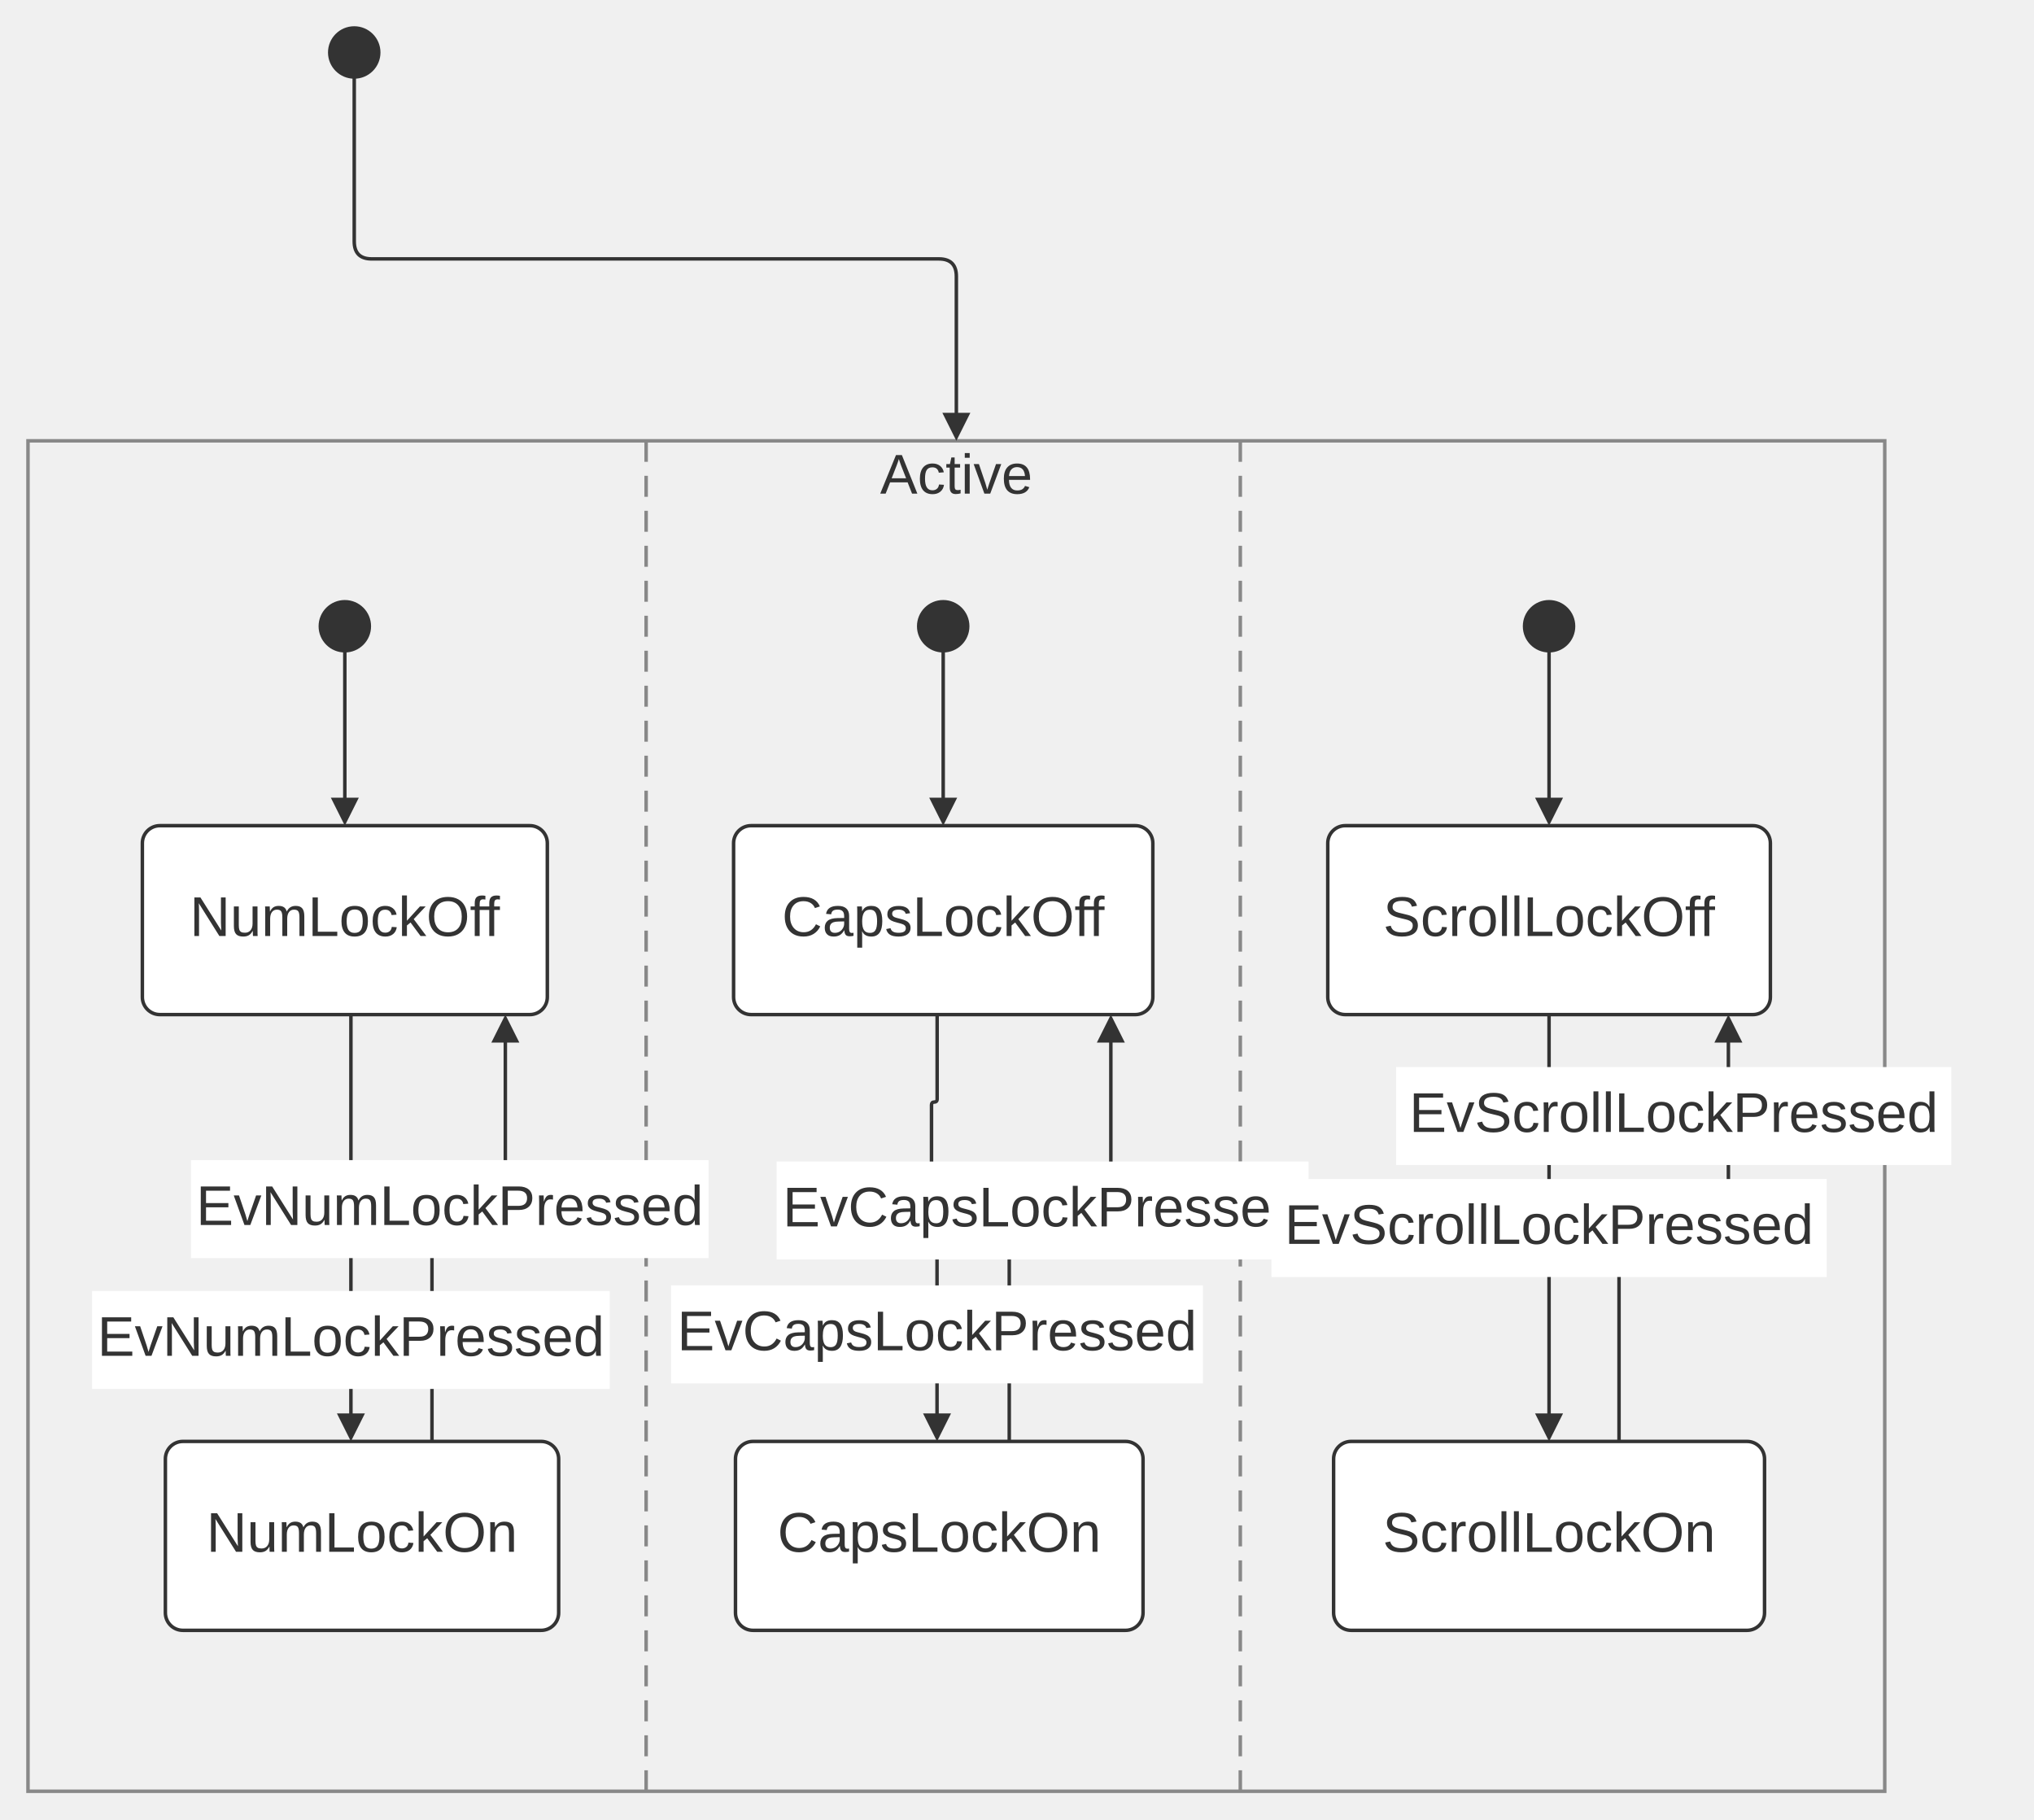
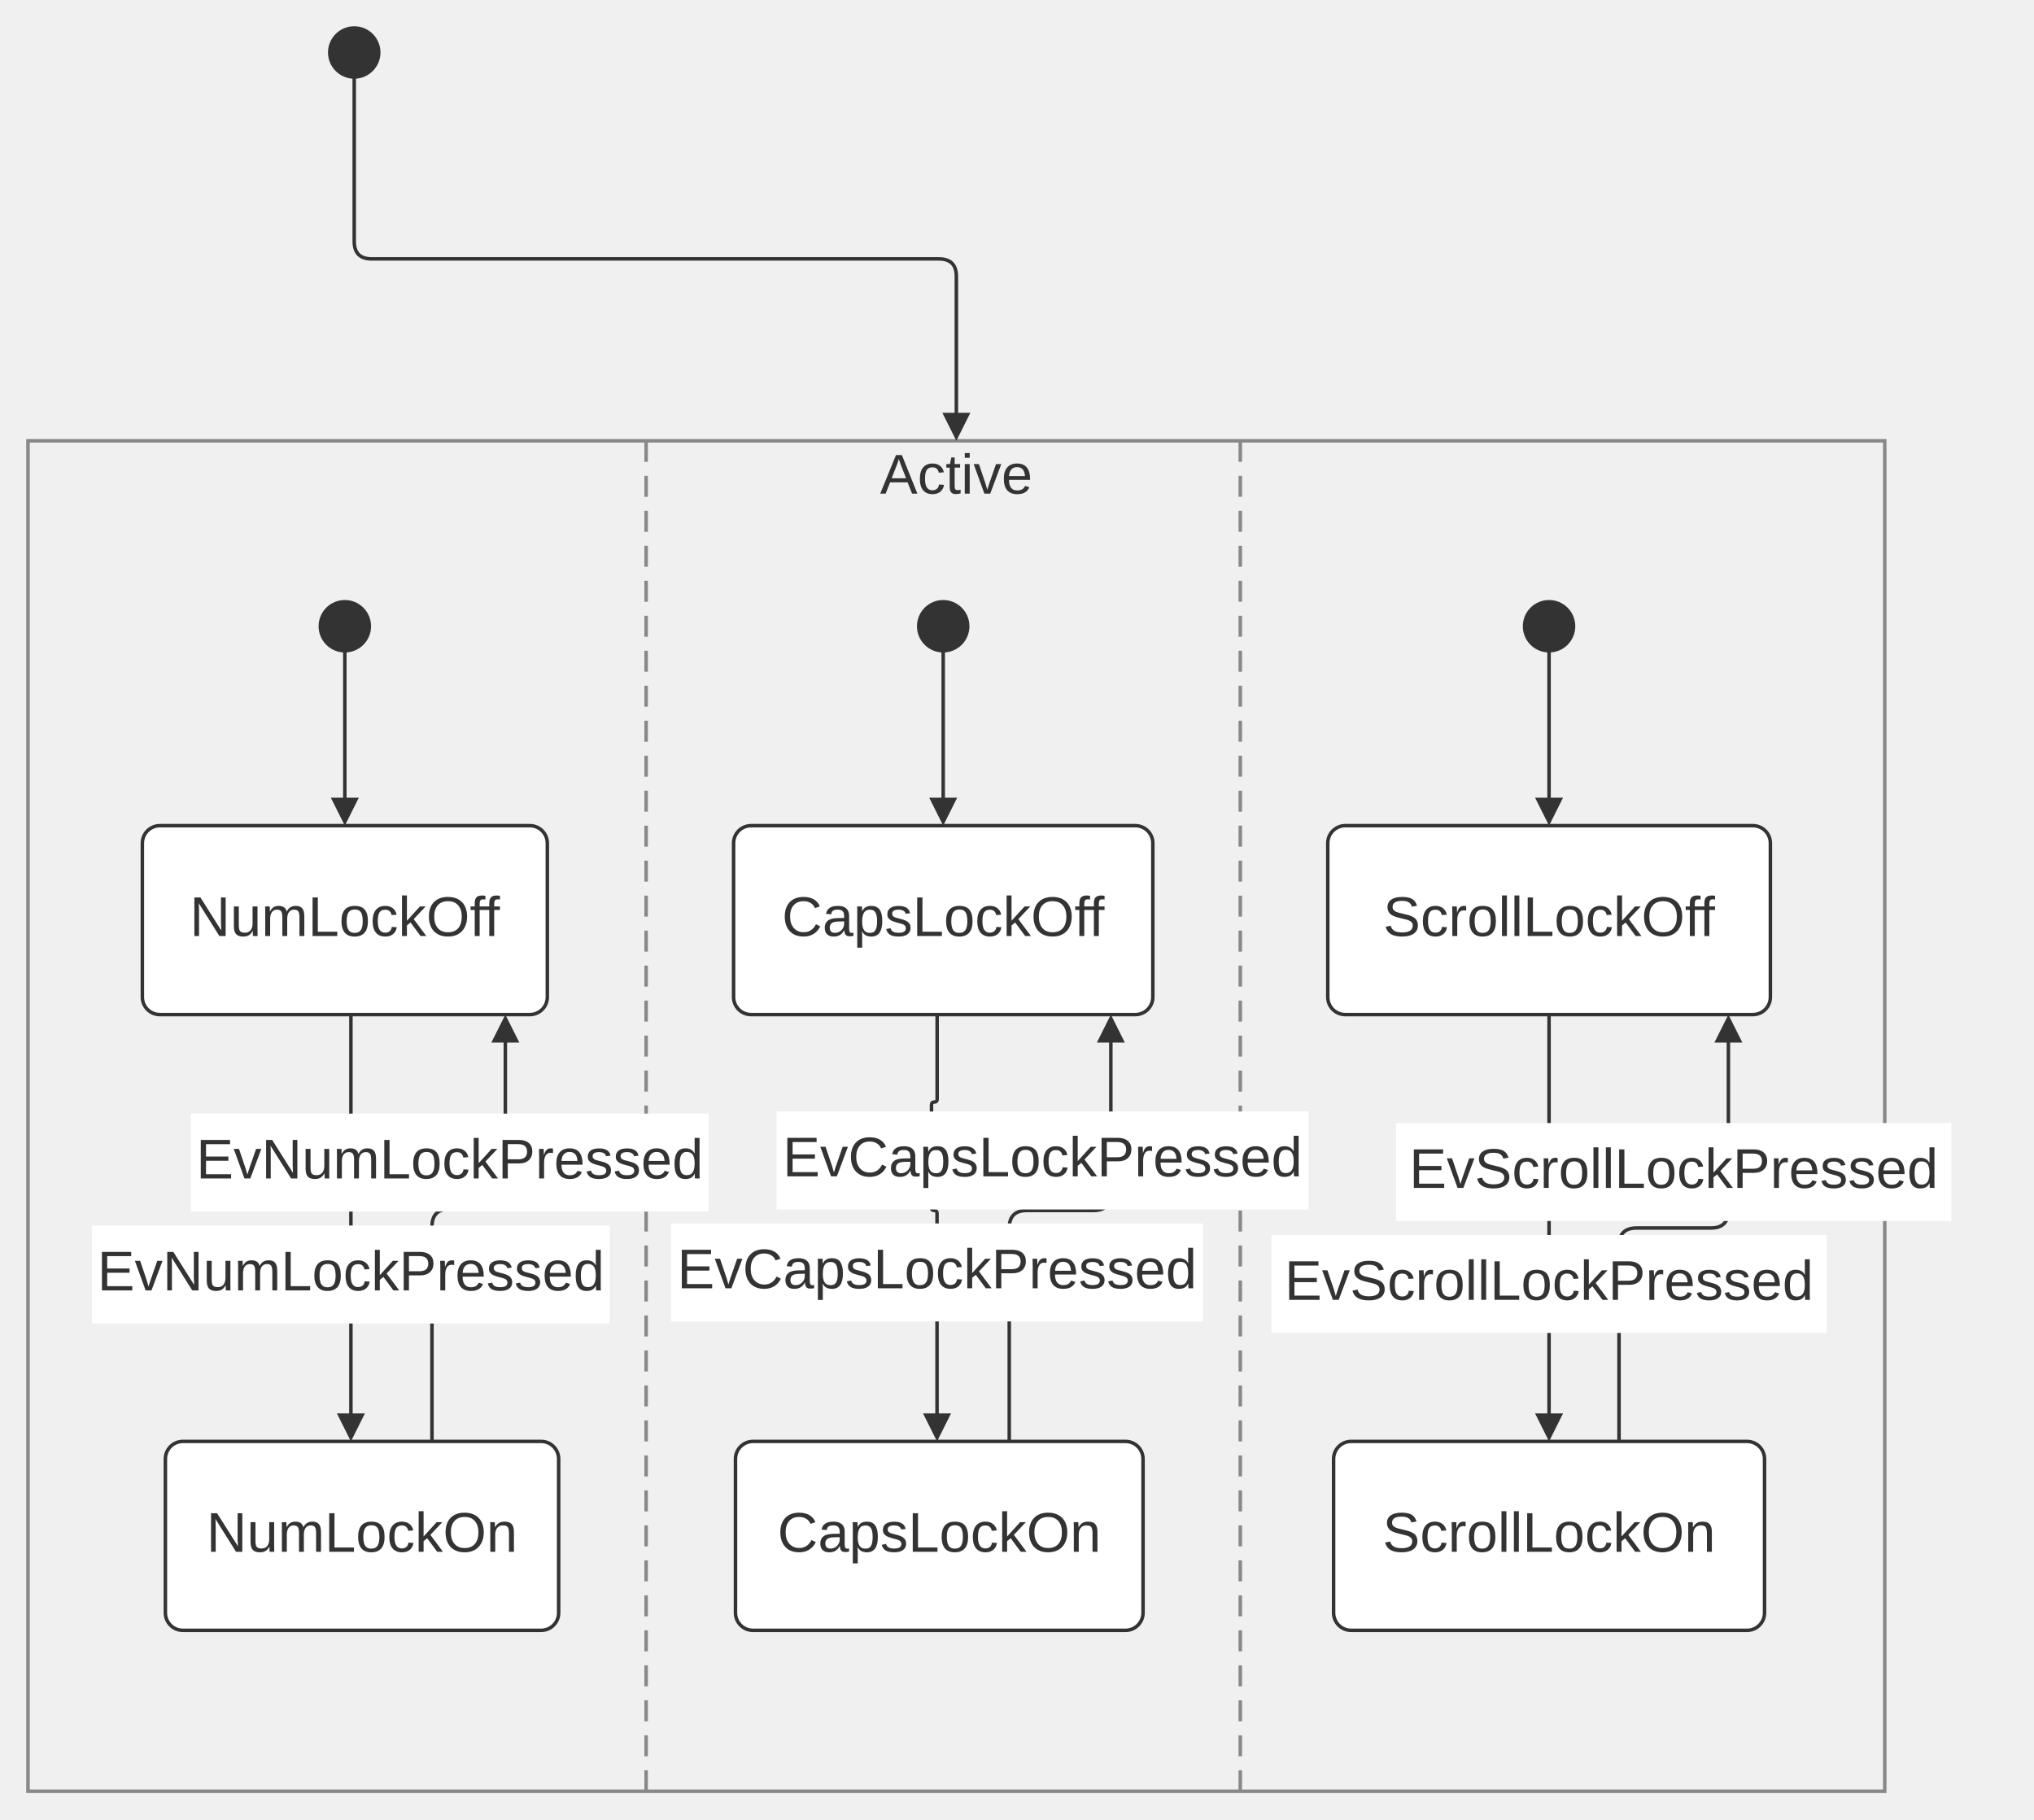
<svg xmlns="http://www.w3.org/2000/svg" width="100%" viewBox="0 0 581.37 520.00" style="max-width: 581.37px; background-color: transparent;" font-family="&quot;trebuchet ms&quot;, verdana, arial, sans-serif" font-size="16.00">
  <defs>
    <marker id="arrowhead" viewBox="0 0 10.00 10.00" refX="5.00" refY="5.00" markerWidth="8.00" markerHeight="8.00" orient="auto-start-reverse" markerUnits="userSpaceOnUse">
      <path d="M 0 0 L 10.00 5.00 L 0 10.00 z" fill="#333" />
    </marker>
  </defs>
  <g transform="translate(-26.10,0.00)">
    <g class="clusters">
      <rect class="subgraph" x="34.10" y="126.00" width="530.71" height="386.00" fill="none" stroke="#888" stroke-width="1.00" />
      <text x="299.45" y="130.00" text-anchor="middle" dominant-baseline="hanging" fill="#333">Active</text>
      <line x1="210.78" y1="126.00" x2="210.78" y2="512.00" stroke="#888" stroke-width="1.00" stroke-dasharray="6,4" />
      <line x1="380.61" y1="126.00" x2="380.61" y2="512.00" stroke="#888" stroke-width="1.00" stroke-dasharray="6,4" />
    </g>
    <g class="edgePaths">
      <path d="M127.35,22.00 L127.35,69.00 Q127.35,74.00 132.35,74.00 L294.45,74.00 Q299.45,74.00 299.45,79.00 L299.45,122.00" stroke="#333" stroke-width="1.00" fill="none" stroke-linecap="round" stroke-linejoin="round" marker-end="url(#arrowhead)" />
      <path d="M124.66,186.00 L124.66,232.00" stroke="#333" stroke-width="1.00" fill="none" stroke-linecap="round" stroke-linejoin="round" marker-end="url(#arrowhead)" />
      <path d="M126.40,290.00 L126.40,408.00" stroke="#333" stroke-width="1.00" fill="none" stroke-linecap="round" stroke-linejoin="round" marker-end="url(#arrowhead)" />
      <path d="M149.57,412.00 L149.57,350.60 Q149.57,345.60 154.57,345.60 L165.54,345.60 Q170.54,345.60 170.54,340.60 L170.54,294.00" stroke="#333" stroke-width="1.00" fill="none" stroke-linecap="round" stroke-linejoin="round" marker-end="url(#arrowhead)" />
      <path d="M295.69,186.00 L295.69,232.00" stroke="#333" stroke-width="1.00" fill="none" stroke-linecap="round" stroke-linejoin="round" marker-end="url(#arrowhead)" />
      <path d="M293.96,290.00 L293.96,314.20 Q293.96,315.00 293.15,315.00 L293.15,315.00 Q292.35,315.00 292.35,315.80 L292.35,345.21 Q292.35,346.00 293.14,346.00 L293.14,346.00 Q293.93,346.00 293.93,346.79 L293.93,408.00" stroke="#333" stroke-width="1.00" fill="none" stroke-linecap="round" stroke-linejoin="round" marker-end="url(#arrowhead)" />
      <path d="M314.57,412.00 L314.57,351.00 Q314.57,346.00 319.57,346.00 L338.61,346.00 Q343.61,346.00 343.61,341.00 L343.61,294.00" stroke="#333" stroke-width="1.00" fill="none" stroke-linecap="round" stroke-linejoin="round" marker-end="url(#arrowhead)" />
      <path d="M468.86,186.00 L468.86,232.00" stroke="#333" stroke-width="1.00" fill="none" stroke-linecap="round" stroke-linejoin="round" marker-end="url(#arrowhead)" />
      <path d="M468.86,290.00 L468.86,408.00" stroke="#333" stroke-width="1.00" fill="none" stroke-linecap="round" stroke-linejoin="round" marker-end="url(#arrowhead)" />
      <path d="M488.86,412.00 L488.86,356.00 Q488.86,351.00 493.86,351.00 L515.12,351.00 Q520.12,351.00 520.12,346.00 L520.12,294.00" stroke="#333" stroke-width="1.00" fill="none" stroke-linecap="round" stroke-linejoin="round" marker-end="url(#arrowhead)" />
    </g>
    <g class="nodes">
      <circle cx="124.66" cy="179.00" r="7.00" fill="#333" stroke="#333" stroke-width="1.00" stroke-linejoin="round" />
      <text x="124.66" y="179.00" text-anchor="middle" dominant-baseline="middle" fill="#333" />
      <circle cx="295.69" cy="179.00" r="7.00" fill="#333" stroke="#333" stroke-width="1.00" stroke-linejoin="round" />
      <text x="295.69" y="179.00" text-anchor="middle" dominant-baseline="middle" fill="#333" />
      <circle cx="468.86" cy="179.00" r="7.00" fill="#333" stroke="#333" stroke-width="1.00" stroke-linejoin="round" />
      <text x="468.86" y="179.00" text-anchor="middle" dominant-baseline="middle" fill="#333" />
      <rect x="235.78" y="236.00" width="119.83" height="54.00" rx="5.00" ry="5.00" fill="white" stroke="#333" stroke-width="1.00" stroke-linejoin="round" />
      <text x="295.69" y="263.00" text-anchor="middle" dominant-baseline="middle" fill="#333">CapsLockOff</text>
      <rect x="236.32" y="412.00" width="116.49" height="54.00" rx="5.00" ry="5.00" fill="white" stroke="#333" stroke-width="1.00" stroke-linejoin="round" />
      <text x="294.57" y="439.00" text-anchor="middle" dominant-baseline="middle" fill="#333">CapsLockOn</text>
      <rect x="66.79" y="236.00" width="115.75" height="54.00" rx="5.00" ry="5.00" fill="white" stroke="#333" stroke-width="1.00" stroke-linejoin="round" />
      <text x="124.66" y="263.00" text-anchor="middle" dominant-baseline="middle" fill="#333">NumLockOff</text>
      <rect x="73.37" y="412.00" width="112.41" height="54.00" rx="5.00" ry="5.00" fill="white" stroke="#333" stroke-width="1.00" stroke-linejoin="round" />
      <text x="129.57" y="439.00" text-anchor="middle" dominant-baseline="middle" fill="#333">NumLockOn</text>
      <rect x="405.61" y="236.00" width="126.51" height="54.00" rx="5.00" ry="5.00" fill="white" stroke="#333" stroke-width="1.00" stroke-linejoin="round" />
      <text x="468.86" y="263.00" text-anchor="middle" dominant-baseline="middle" fill="#333">ScrollLockOff</text>
      <rect x="407.28" y="412.00" width="123.17" height="54.00" rx="5.00" ry="5.00" fill="white" stroke="#333" stroke-width="1.00" stroke-linejoin="round" />
      <text x="468.86" y="439.00" text-anchor="middle" dominant-baseline="middle" fill="#333">ScrollLockOn</text>
      <circle cx="127.35" cy="15.00" r="7.00" fill="#333" stroke="#333" stroke-width="1.00" stroke-linejoin="round" />
      <text x="127.35" y="15.00" text-anchor="middle" dominant-baseline="middle" fill="#333" />
    </g>
    <g class="edgeLabels">
-       <rect x="52.43" y="369.00" width="147.94" height="28.00" fill="white" />
-       <text x="126.40" y="383.00" text-anchor="middle" dominant-baseline="middle" fill="#333">EvNumLockPressed</text>
-       <rect x="80.68" y="331.60" width="147.94" height="28.00" fill="white" />
-       <text x="154.65" y="345.60" text-anchor="middle" dominant-baseline="middle" fill="#333">EvNumLockPressed</text>
-       <rect x="217.91" y="367.41" width="152.03" height="28.00" fill="white" />
-       <text x="293.93" y="381.41" text-anchor="middle" dominant-baseline="middle" fill="#333">EvCapsLockPressed</text>
-       <rect x="248.08" y="332.00" width="152.03" height="28.00" fill="white" />
-       <text x="324.09" y="346.00" text-anchor="middle" dominant-baseline="middle" fill="#333">EvCapsLockPressed</text>
-       <rect x="389.51" y="337.00" width="158.71" height="28.00" fill="white" />
-       <text x="468.86" y="351.00" text-anchor="middle" dominant-baseline="middle" fill="#333">EvScrollLockPressed</text>
-       <rect x="425.14" y="305.00" width="158.71" height="28.00" fill="white" />
-       <text x="504.49" y="319.00" text-anchor="middle" dominant-baseline="middle" fill="#333">EvScrollLockPressed</text>
+       <rect x="52.43" y="350.30" width="147.94" height="28.00" fill="white" />
+       <text x="126.40" y="364.30" text-anchor="middle" dominant-baseline="middle" fill="#333">EvNumLockPressed</text>
+       <rect x="80.68" y="318.30" width="147.94" height="28.00" fill="white" />
+       <text x="154.65" y="332.30" text-anchor="middle" dominant-baseline="middle" fill="#333">EvNumLockPressed</text>
+       <rect x="217.91" y="349.70" width="152.03" height="28.00" fill="white" />
+       <text x="293.93" y="363.70" text-anchor="middle" dominant-baseline="middle" fill="#333">EvCapsLockPressed</text>
+       <rect x="248.08" y="317.70" width="152.03" height="28.00" fill="white" />
+       <text x="324.09" y="331.70" text-anchor="middle" dominant-baseline="middle" fill="#333">EvCapsLockPressed</text>
+       <rect x="389.51" y="353.00" width="158.71" height="28.00" fill="white" />
+       <text x="468.86" y="367.00" text-anchor="middle" dominant-baseline="middle" fill="#333">EvScrollLockPressed</text>
+       <rect x="425.14" y="321.00" width="158.71" height="28.00" fill="white" />
+       <text x="504.49" y="335.00" text-anchor="middle" dominant-baseline="middle" fill="#333">EvScrollLockPressed</text>
    </g>
  </g>
</svg>
